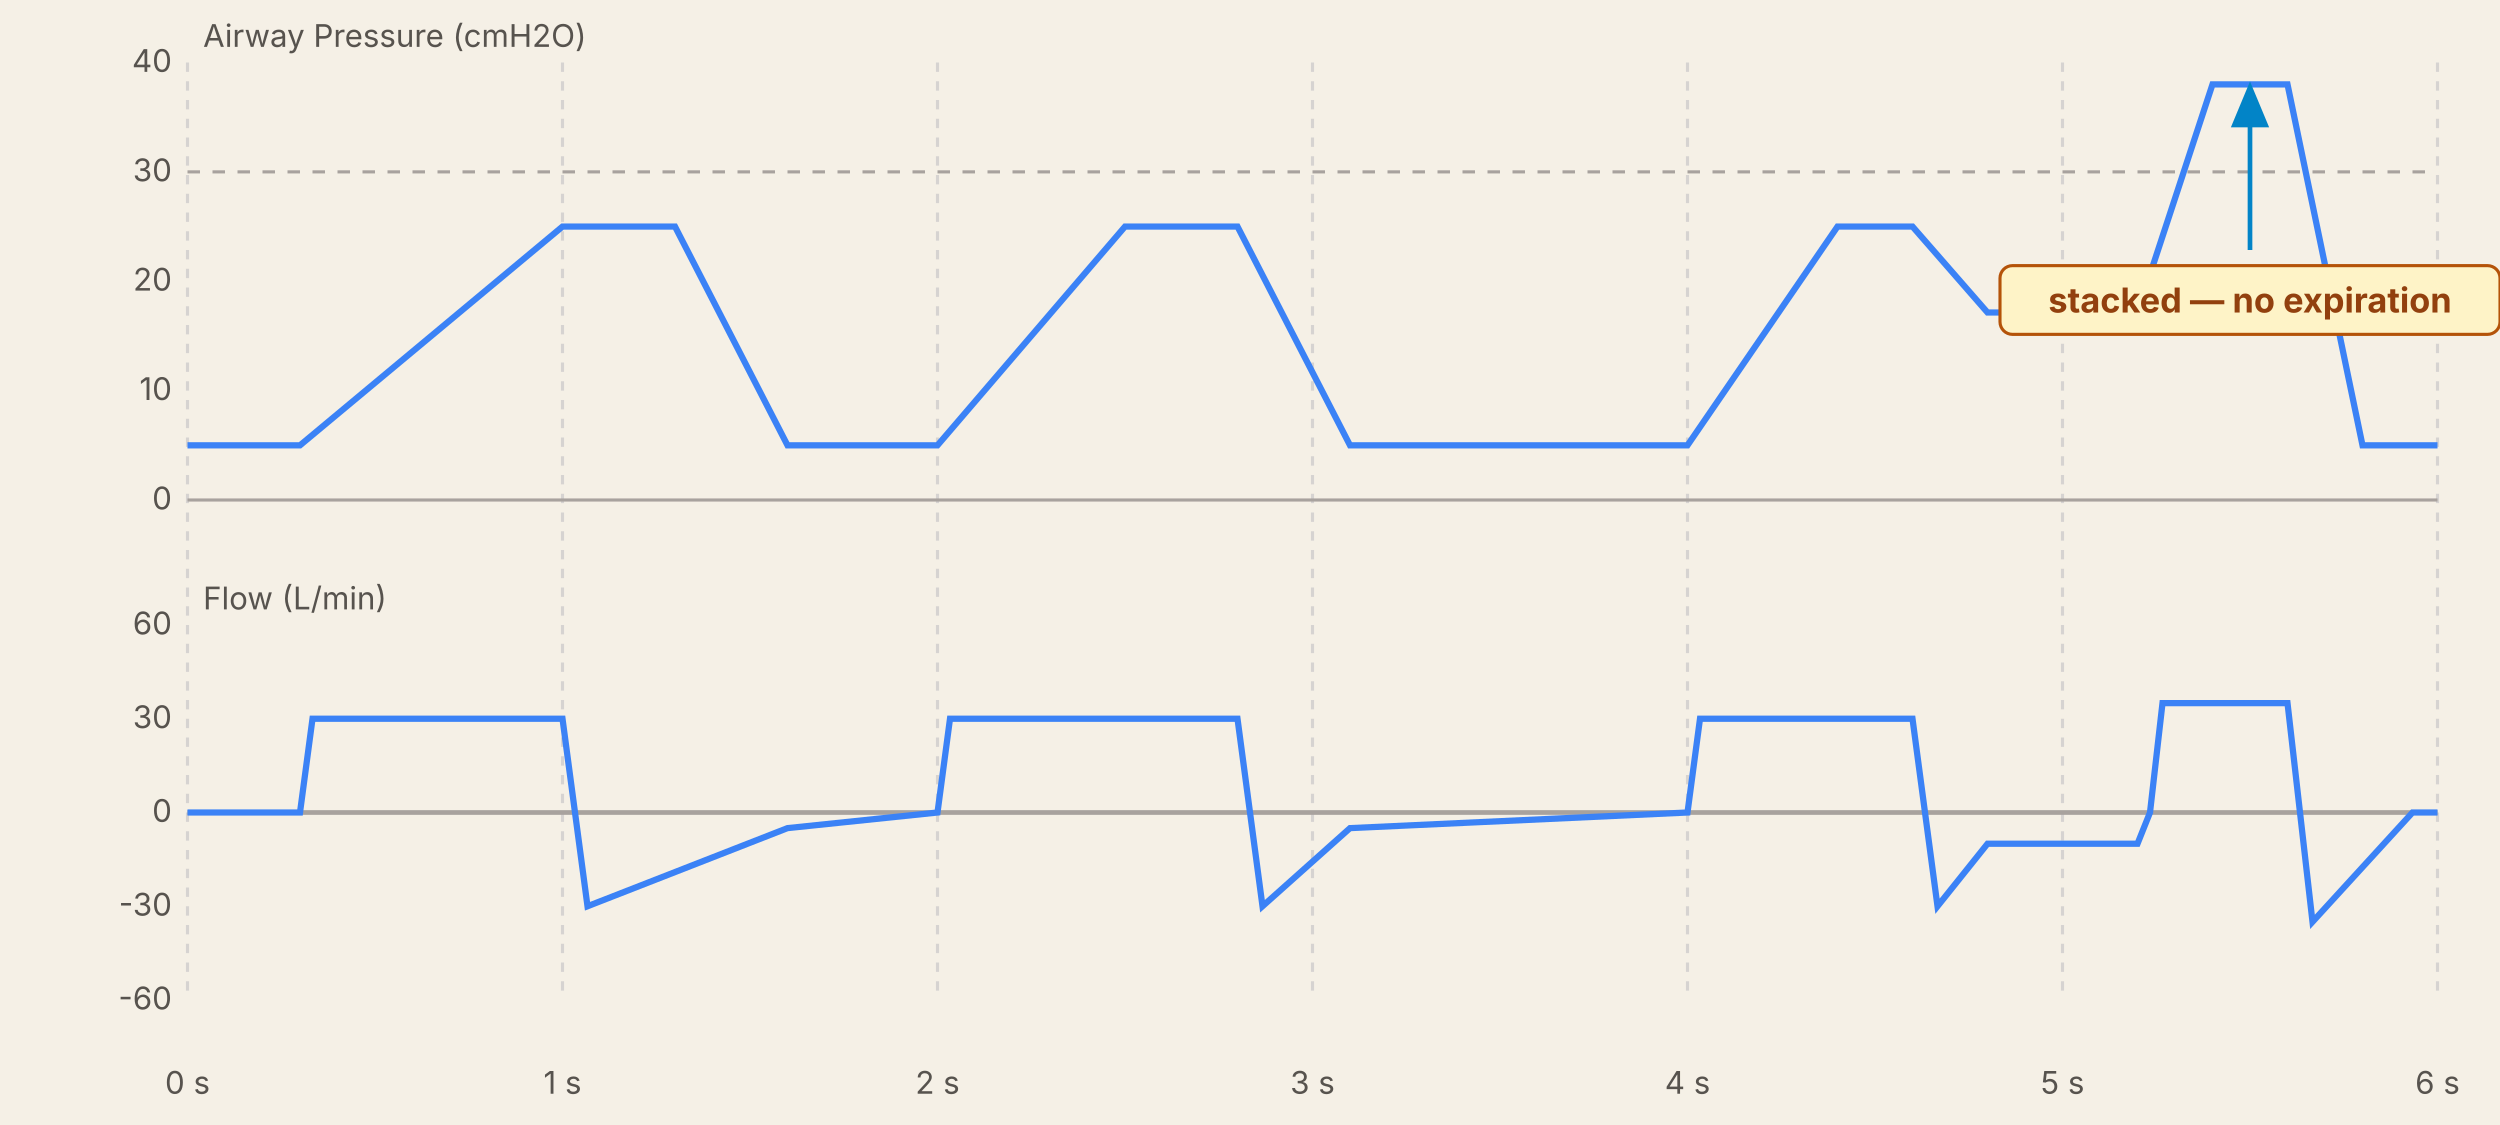
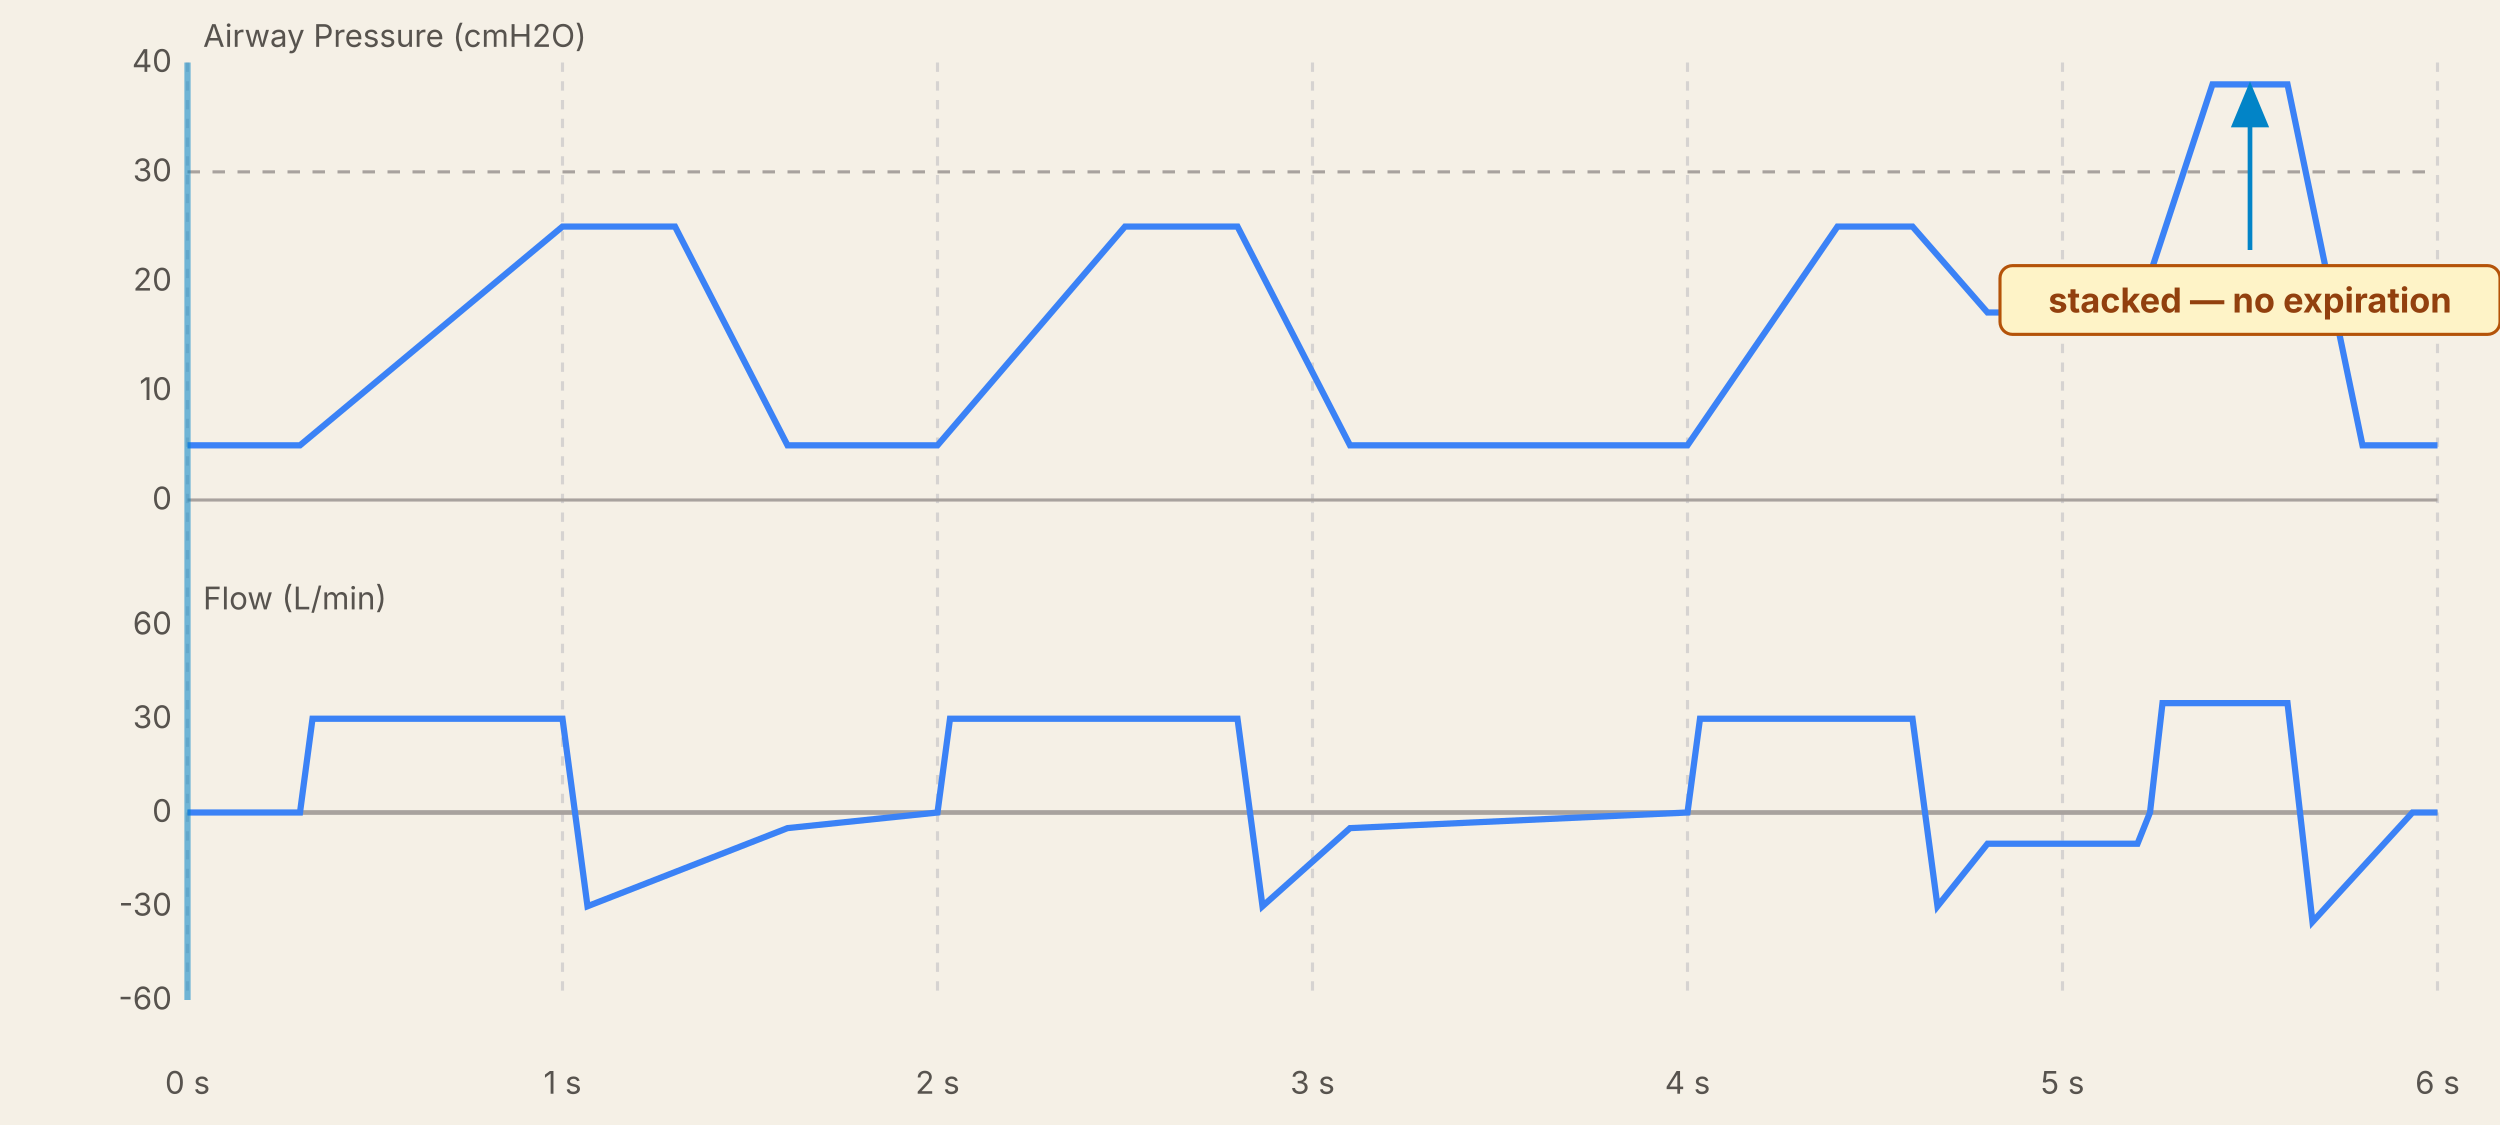
<svg xmlns="http://www.w3.org/2000/svg" viewBox="0 0 800 360" role="img" aria-label="Ventilator waveform with double-triggered stacked breaths" font-family="ui-sans-serif, system-ui, -apple-system, Inter, sans-serif">
  <rect width="800" height="360" fill="#f5f0e6" />
  <g stroke="#d6d3d1" stroke-width="1" stroke-dasharray="3 3">
    <line x1="60" y1="20" x2="60" y2="320" />
    <line x1="180" y1="20" x2="180" y2="320" />
    <line x1="300" y1="20" x2="300" y2="320" />
    <line x1="420" y1="20" x2="420" y2="320" />
    <line x1="540" y1="20" x2="540" y2="320" />
    <line x1="660" y1="20" x2="660" y2="320" />
    <line x1="780" y1="20" x2="780" y2="320" />
  </g>
  <line x1="60" y1="160" x2="780" y2="160" stroke="#a8a29e" stroke-width="1" />
  <line x1="60" y1="55" x2="780" y2="55" stroke="#a8a29e" stroke-width="1" stroke-dasharray="4 4" />
  <line x1="60" y1="260" x2="780" y2="260" stroke="#a8a29e" stroke-width="1.5" />
  <text x="65" y="15" font-size="10" fill="#57534e">Airway Pressure (cmH2O)</text>
  <text x="65" y="195" font-size="10" fill="#57534e">Flow (L/min)</text>
  <g font-size="10" fill="#57534e" text-anchor="end">
    <text x="55" y="163">0</text>
    <text x="55" y="128">10</text>
    <text x="55" y="93">20</text>
    <text x="55" y="58">30</text>
    <text x="55" y="23">40</text>
  </g>
  <g font-size="10" fill="#57534e" text-anchor="end">
    <text x="55" y="203">60</text>
    <text x="55" y="233">30</text>
    <text x="55" y="263">0</text>
    <text x="55" y="293">-30</text>
    <text x="55" y="323">-60</text>
  </g>
  <polyline fill="none" stroke="#3b82f6" stroke-width="2" points="       60,142.5       96,142.5       180,72.5       216,72.5       252,142.5       300,142.5       360,72.5       396,72.5       432,142.5       540,142.5       588,72.5       612,72.5       636,100       684,100       708,27       732,27       756,142.5       780,142.5     " />
  <polyline fill="none" stroke="#3b82f6" stroke-width="2" points="       60,260       96,260       100,230       180,230       184,260       188,290       252,265       300,260       304,230       396,230       400,260       404,290       432,265       540,260       544,230       612,230       616,260       620,290       636,270       684,270       688,260       692,225       732,225       736,260       740,295       772,260       780,260     " />
  <g stroke="#0284c7" fill="#0284c7" stroke-width="1.5">
    <line x1="720" y1="80" x2="720" y2="35" />
    <polygon points="720,28 715,40 725,40" />
  </g>
  <rect x="640" y="85" width="160" height="22" rx="4" fill="#fef3c7" stroke="#b45309" />
  <text x="720" y="100" font-size="11" font-weight="700" fill="#92400e" text-anchor="middle">
    stacked — no expiration
  </text>
  <g font-size="10" fill="#57534e" text-anchor="middle">
    <text x="60" y="350">0 s</text>
    <text x="180" y="350">1 s</text>
    <text x="300" y="350">2 s</text>
    <text x="420" y="350">3 s</text>
    <text x="540" y="350">4 s</text>
    <text x="660" y="350">5 s</text>
    <text x="780" y="350">6 s</text>
  </g>
+   <line stroke="#0284c7" stroke-width="2" opacity="0.55" y1="20" y2="320" x1="60" x2="60">
+     <animate attributeName="x1" from="60" to="780" dur="6s" repeatCount="indefinite" />
+     <animate attributeName="x2" from="60" to="780" dur="6s" repeatCount="indefinite" />
+   </line>
</svg>
